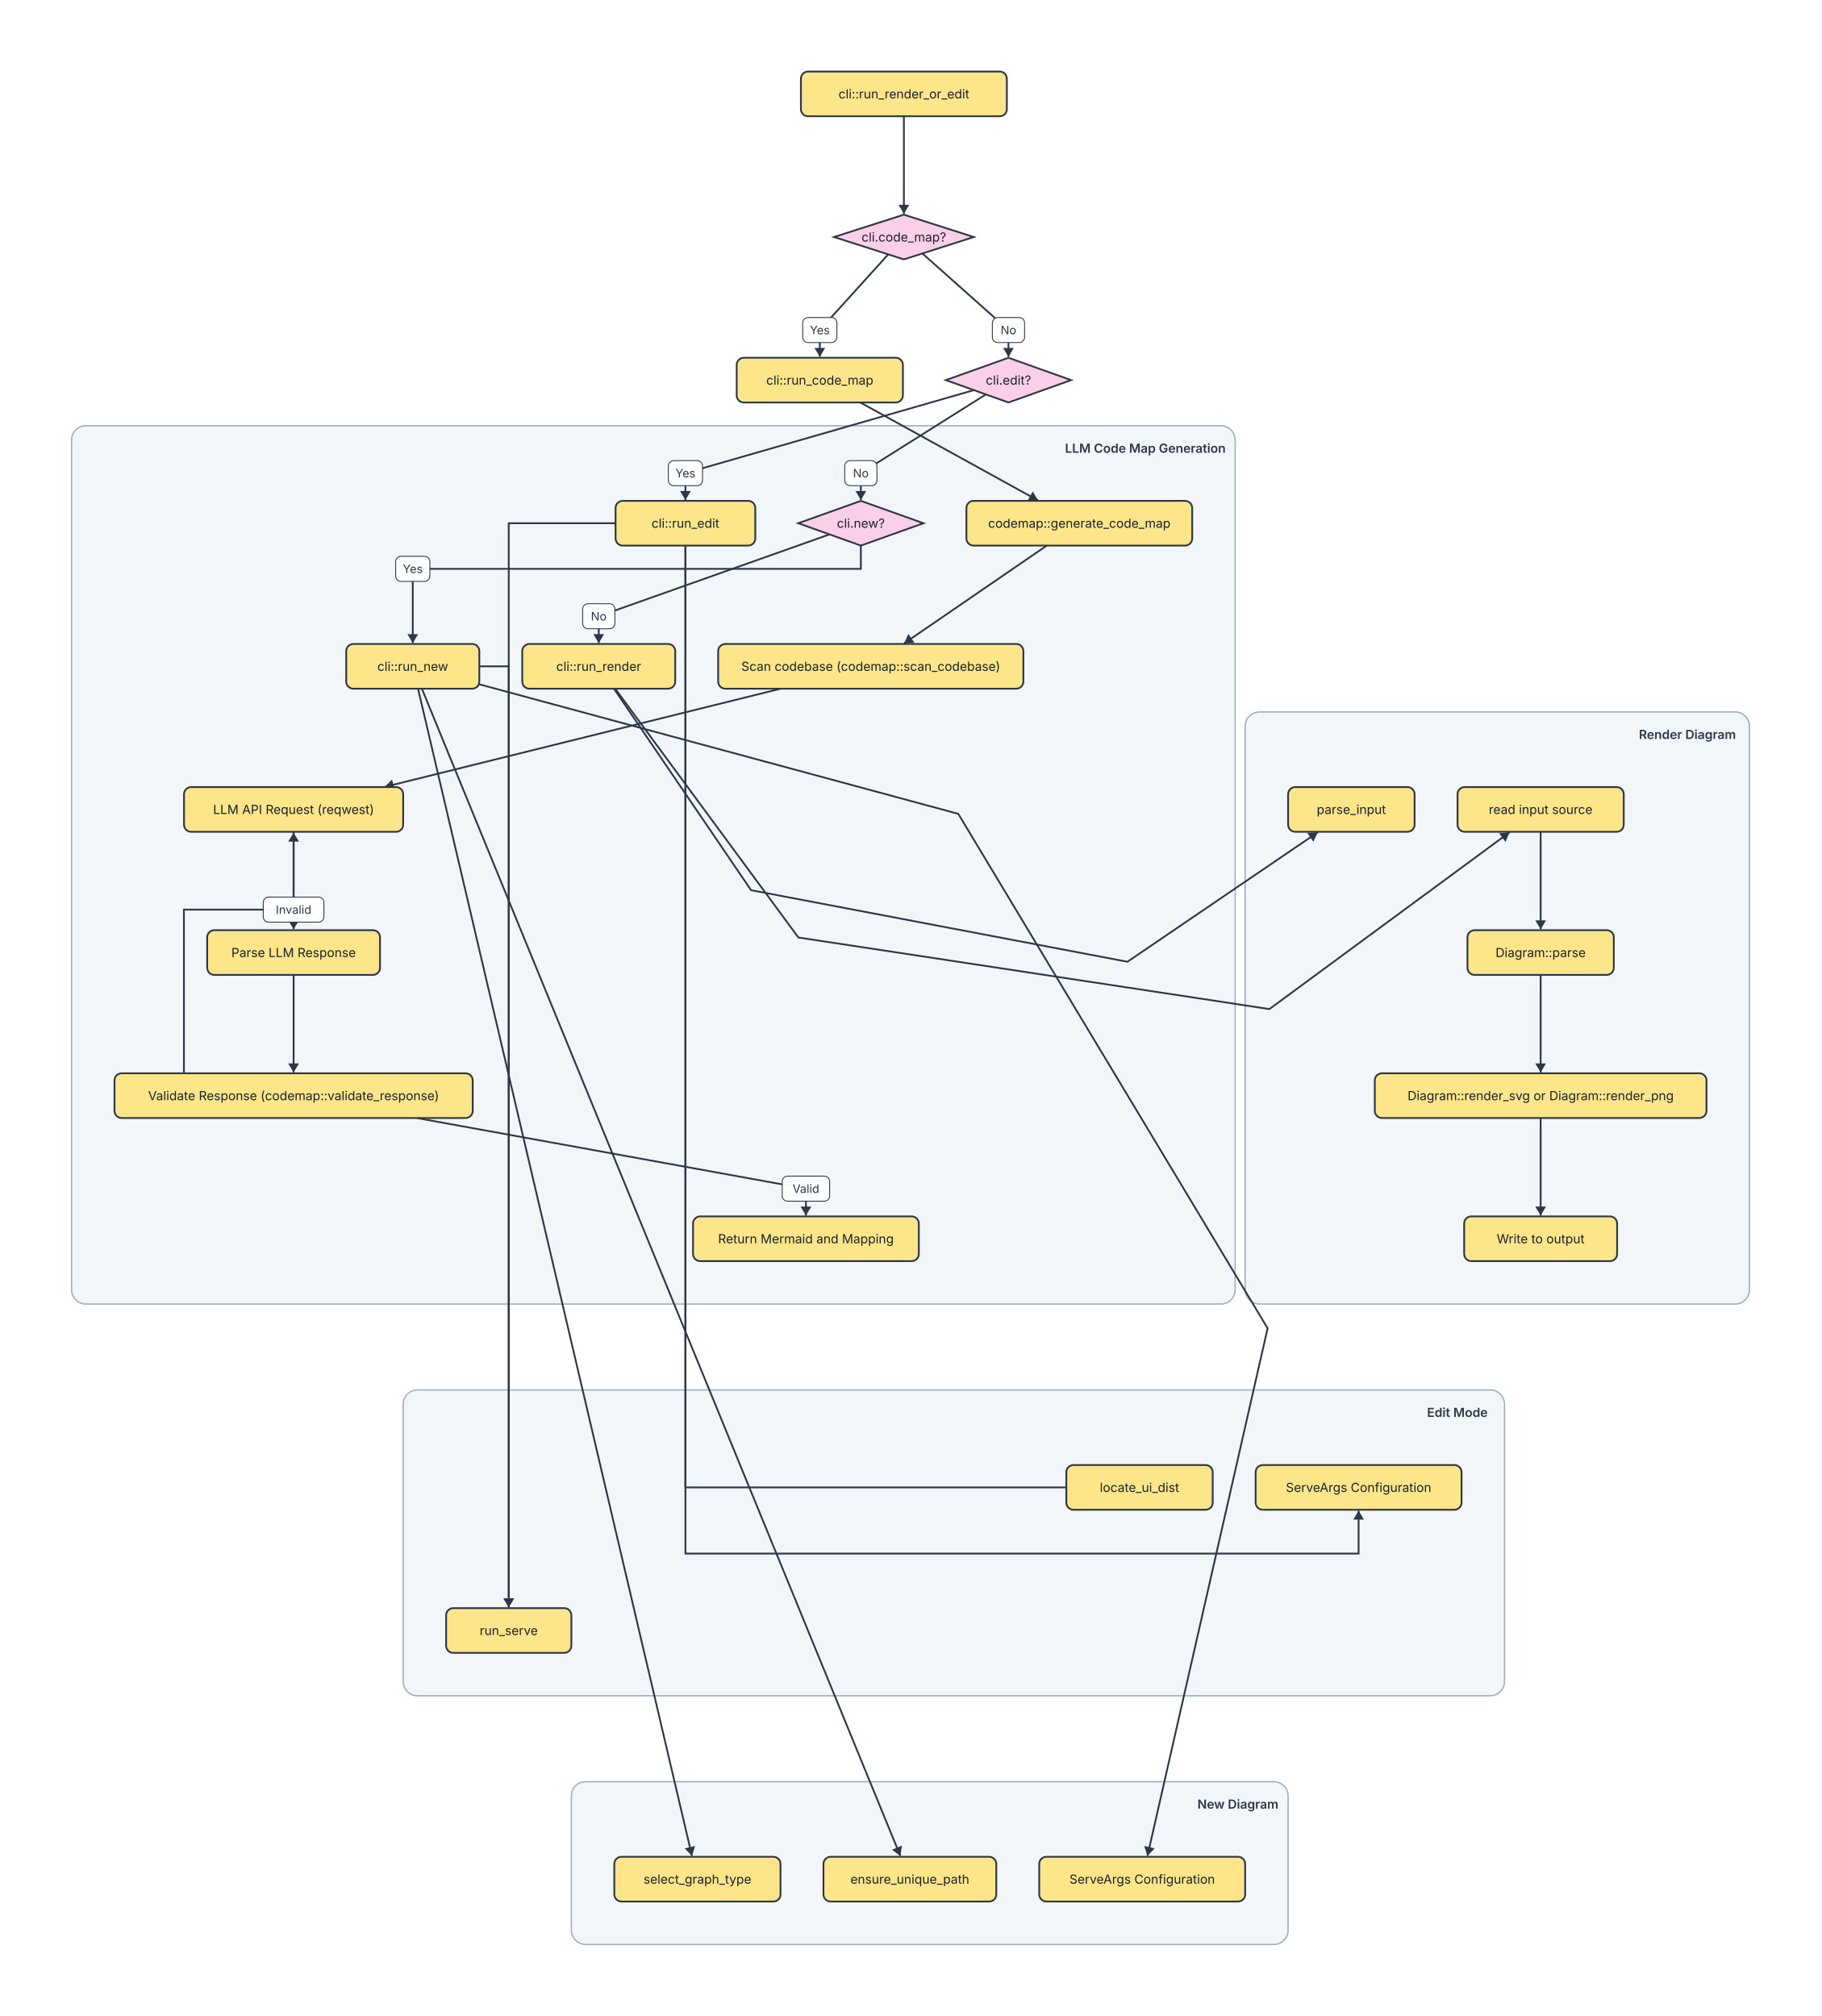
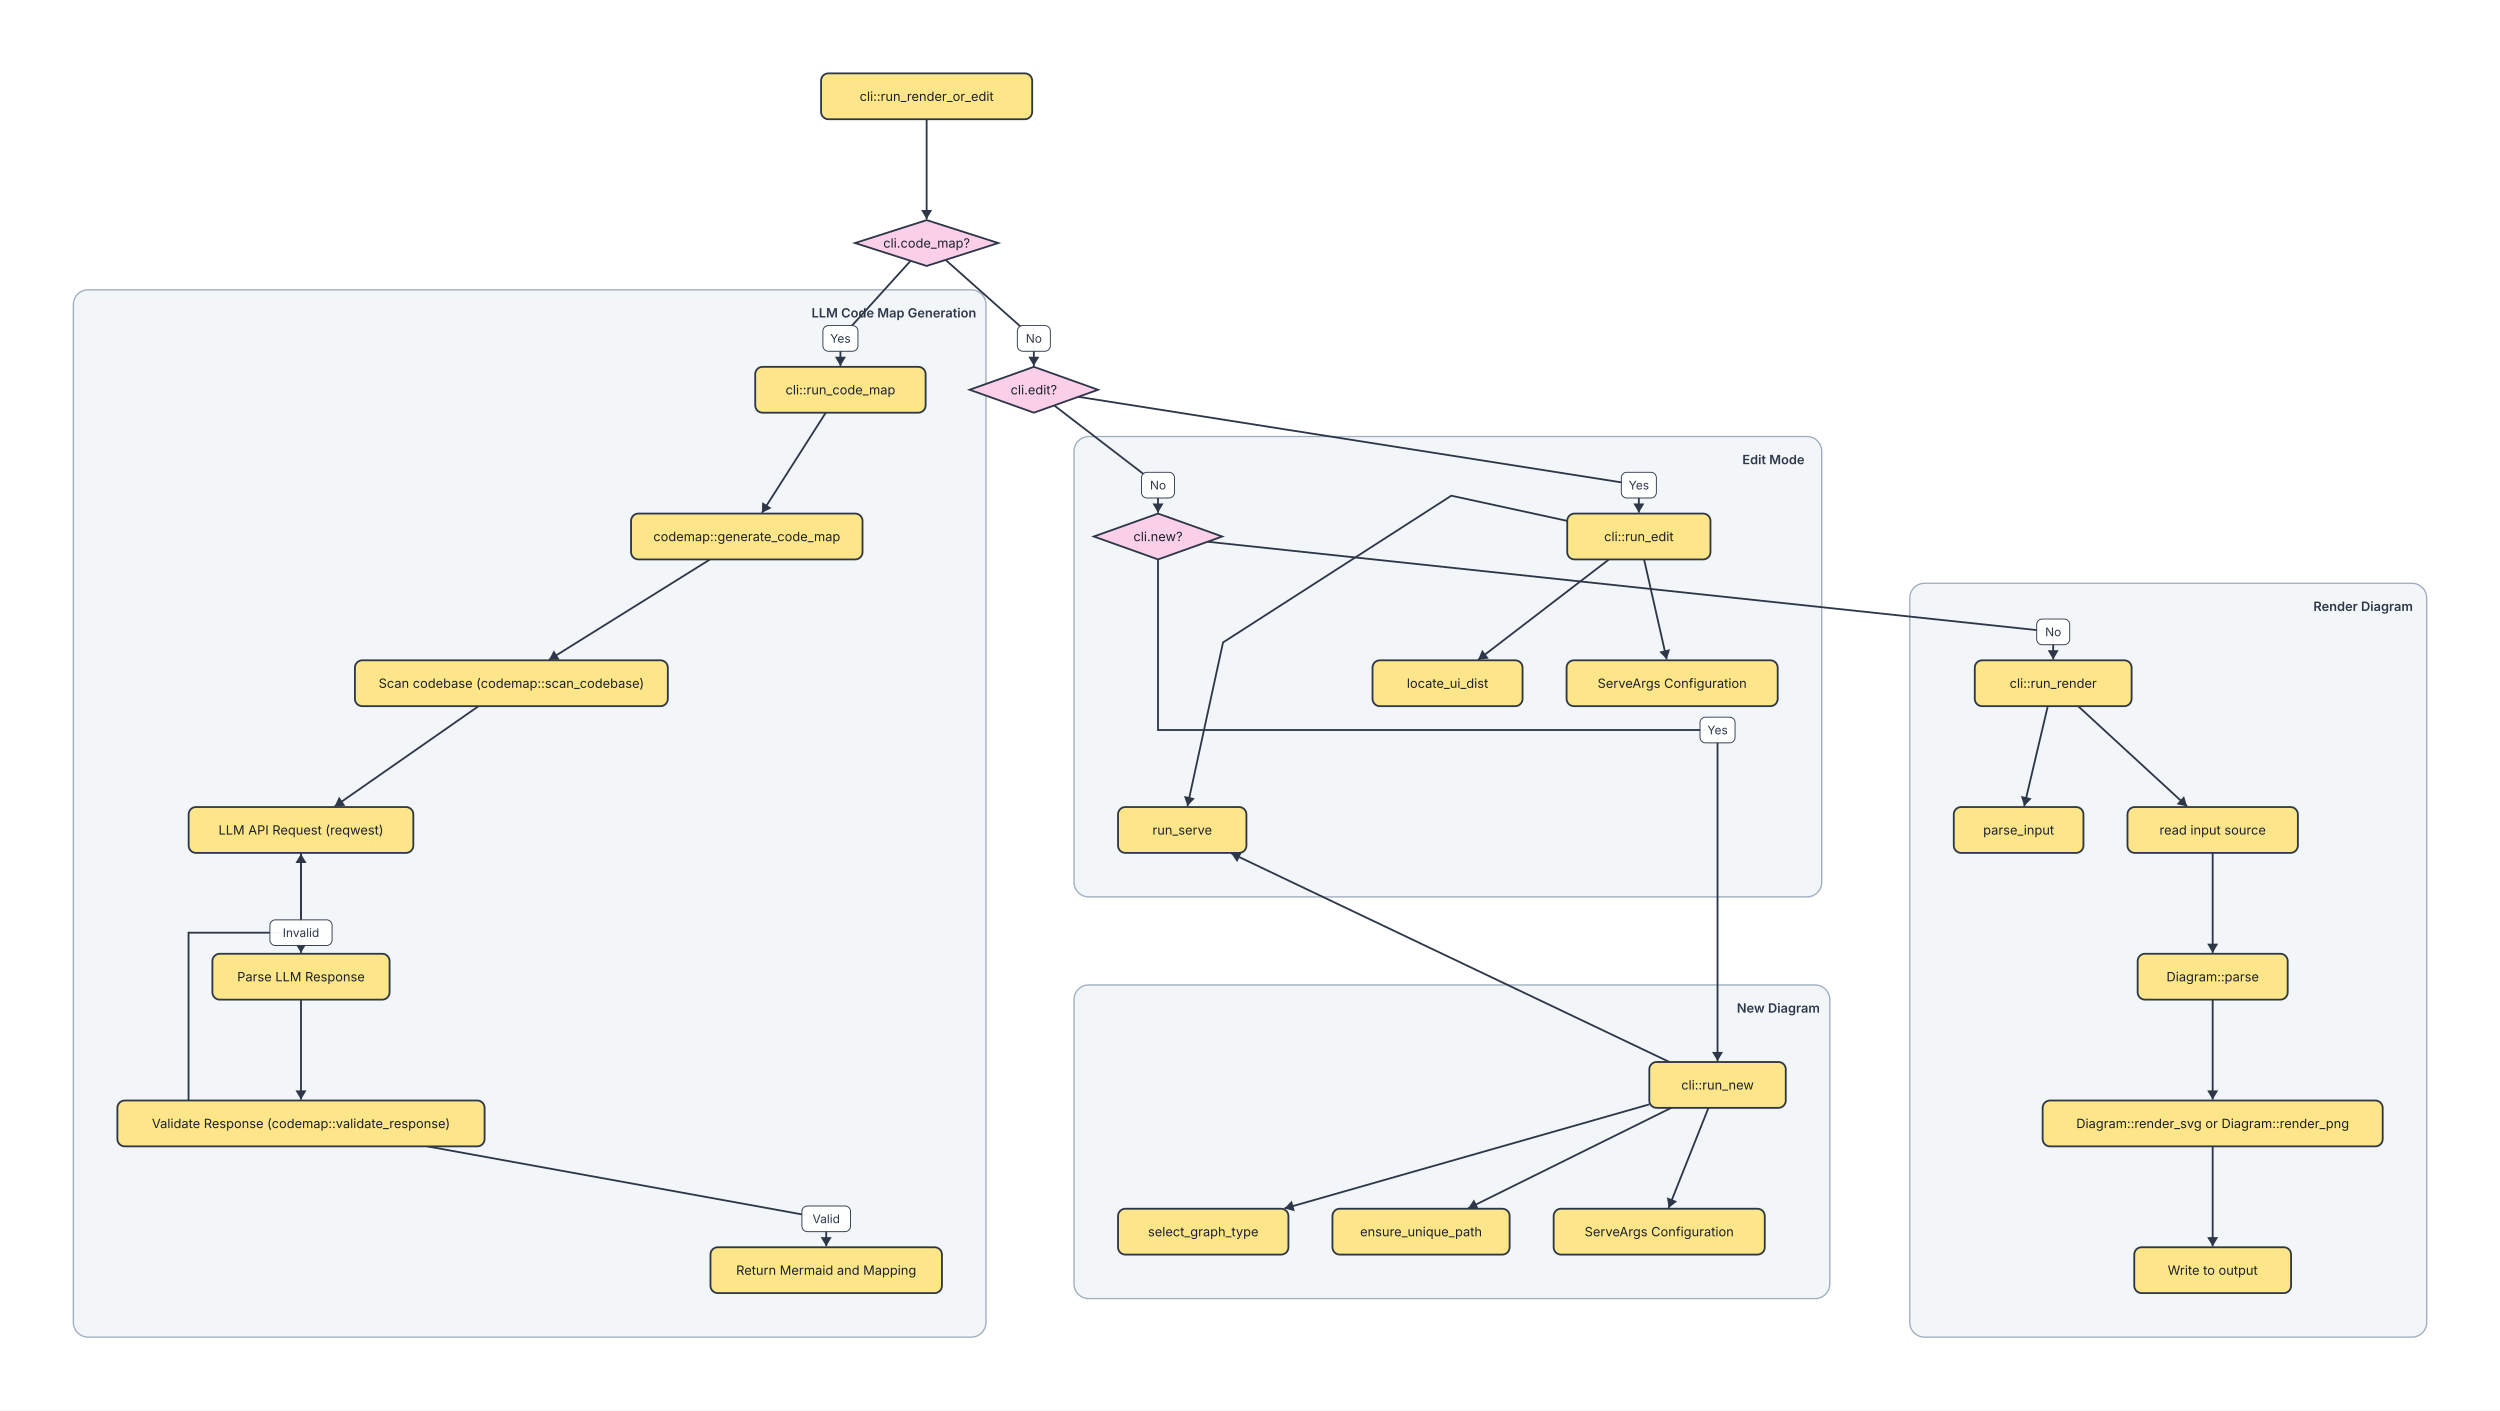
- <svg xmlns="http://www.w3.org/2000/svg" width="2036" height="2254" viewBox="0 0 2036 2254" font-family="Inter, system-ui, sans-serif">
+ <svg xmlns="http://www.w3.org/2000/svg" width="2726" height="1538" viewBox="0 0 2726 1538" font-family="Inter, system-ui, sans-serif">
  <defs>
    <marker id="arrow-end" markerWidth="8" markerHeight="8" refX="6" refY="4" orient="auto" markerUnits="strokeWidth">
      <path d="M1,1 L6,4 L1,7 z" fill="context-stroke" />
    </marker>
    <marker id="arrow-start" markerWidth="8" markerHeight="8" refX="2" refY="4" orient="auto" markerUnits="strokeWidth">
      <path d="M7,1 L2,4 L7,7 z" fill="context-stroke" />
    </marker>
  </defs>
  <rect width="100%" height="100%" fill="white" />
  <g class="subgraph" data-id="LLM_Code_Map_Generation">
-     <rect x="80.0" y="476.0" width="1300.7" height="982.0" rx="16" ry="16" fill="#edf2f7" fill-opacity="0.7" stroke="#a0aec0" stroke-width="1.5" />
-     <text x="1190.5" y="496.0" fill="#2d3748" font-size="14" font-weight="600" text-anchor="start" dominant-baseline="hanging">LLM Code Map Generation</text>
+     <rect x="80.0" y="316.0" width="995.1" height="1142.0" rx="16" ry="16" fill="#edf2f7" fill-opacity="0.7" stroke="#a0aec0" stroke-width="1.5" />
+     <text x="884.9" y="336.0" fill="#2d3748" font-size="14" font-weight="600" text-anchor="start" dominant-baseline="hanging">LLM Code Map Generation</text>
  </g>
  <g class="subgraph" data-id="Edit_Mode">
-     <rect x="450.7" y="1554.0" width="1231.1" height="342.0" rx="16" ry="16" fill="#edf2f7" fill-opacity="0.7" stroke="#a0aec0" stroke-width="1.5" />
-     <text x="1595.2" y="1574.0" fill="#2d3748" font-size="14" font-weight="600" text-anchor="start" dominant-baseline="hanging">Edit Mode</text>
+     <rect x="1171.1" y="476.0" width="815.3" height="502.0" rx="16" ry="16" fill="#edf2f7" fill-opacity="0.7" stroke="#a0aec0" stroke-width="1.5" />
+     <text x="1899.8" y="496.0" fill="#2d3748" font-size="14" font-weight="600" text-anchor="start" dominant-baseline="hanging">Edit Mode</text>
  </g>
  <g class="subgraph" data-id="New_Diagram">
-     <rect x="638.7" y="1992.0" width="801.2" height="182.0" rx="16" ry="16" fill="#edf2f7" fill-opacity="0.7" stroke="#a0aec0" stroke-width="1.5" />
-     <text x="1338.5" y="2012.0" fill="#2d3748" font-size="14" font-weight="600" text-anchor="start" dominant-baseline="hanging">New Diagram</text>
+     <rect x="1171.1" y="1074.0" width="824.1" height="342.0" rx="16" ry="16" fill="#edf2f7" fill-opacity="0.7" stroke="#a0aec0" stroke-width="1.5" />
+     <text x="1893.8" y="1094.0" fill="#2d3748" font-size="14" font-weight="600" text-anchor="start" dominant-baseline="hanging">New Diagram</text>
  </g>
  <g class="subgraph" data-id="Render_Diagram">
-     <rect x="1391.9" y="796.0" width="563.7" height="662.0" rx="16" ry="16" fill="#edf2f7" fill-opacity="0.7" stroke="#a0aec0" stroke-width="1.5" />
-     <text x="1832.0" y="816.0" fill="#2d3748" font-size="14" font-weight="600" text-anchor="start" dominant-baseline="hanging">Render Diagram</text>
+     <rect x="2082.4" y="636.0" width="563.7" height="822.0" rx="16" ry="16" fill="#edf2f7" fill-opacity="0.7" stroke="#a0aec0" stroke-width="1.5" />
+     <text x="2522.5" y="656.0" fill="#2d3748" font-size="14" font-weight="600" text-anchor="start" dominant-baseline="hanging">Render Diagram</text>
  </g>
  <g class="edge" data-id="A --&gt; B">
    <line x1="1010.4" y1="130.0" x2="1010.4" y2="239.0" stroke="#2d3748" stroke-width="2" marker-end="url(#arrow-end)" />
  </g>
  <g class="edge" data-id="B --&gt; C">
    <polyline points="992.9,284.4 916.4,369.0 916.4,399.0" fill="none" stroke="#2d3748" stroke-width="2" marker-end="url(#arrow-end)" />
    <g pointer-events="none">
      <rect x="897.3" y="355.0" width="38.2" height="28.0" rx="6" ry="6" fill="white" fill-opacity="0.96" stroke="#2d3748" stroke-width="1" />
      <text x="916.4" y="369.0" fill="#2d3748" font-size="13" text-anchor="middle" dominant-baseline="middle" xml:space="preserve">Yes</text>
    </g>
  </g>
  <g class="edge" data-id="B --&gt; D">
    <polyline points="1031.1,283.4 1127.3,369.0 1127.3,399.0" fill="none" stroke="#2d3748" stroke-width="2" marker-end="url(#arrow-end)" />
    <g pointer-events="none">
      <rect x="1109.3" y="355.0" width="36.0" height="28.0" rx="6" ry="6" fill="white" fill-opacity="0.96" stroke="#2d3748" stroke-width="1" />
      <text x="1127.3" y="369.0" fill="#2d3748" font-size="13" text-anchor="middle" dominant-baseline="middle" xml:space="preserve">No</text>
    </g>
  </g>
  <g class="edge" data-id="D --&gt; E">
-     <polyline points="1088.5,436.2 766.2,529.0 766.2,559.0" fill="none" stroke="#2d3748" stroke-width="2" marker-end="url(#arrow-end)" />
-     <g pointer-events="none">
-       <rect x="747.1" y="515.0" width="38.2" height="28.0" rx="6" ry="6" fill="white" fill-opacity="0.96" stroke="#2d3748" stroke-width="1" />
-       <text x="766.2" y="529.0" fill="#2d3748" font-size="13" text-anchor="middle" dominant-baseline="middle" xml:space="preserve">Yes</text>
+     <polyline points="1175.9,432.7 1787.0,529.0 1787.0,559.0" fill="none" stroke="#2d3748" stroke-width="2" marker-end="url(#arrow-end)" />
+     <g pointer-events="none">
+       <rect x="1767.9" y="515.0" width="38.2" height="28.0" rx="6" ry="6" fill="white" fill-opacity="0.96" stroke="#2d3748" stroke-width="1" />
+       <text x="1787.0" y="529.0" fill="#2d3748" font-size="13" text-anchor="middle" dominant-baseline="middle" xml:space="preserve">Yes</text>
    </g>
  </g>
  <g class="edge" data-id="D --&gt; F">
-     <polyline points="1102.0,441.0 962.3,529.0 962.3,559.0" fill="none" stroke="#2d3748" stroke-width="2" marker-end="url(#arrow-end)" />
-     <g pointer-events="none">
-       <rect x="944.3" y="515.0" width="36.0" height="28.0" rx="6" ry="6" fill="white" fill-opacity="0.96" stroke="#2d3748" stroke-width="1" />
-       <text x="962.3" y="529.0" fill="#2d3748" font-size="13" text-anchor="middle" dominant-baseline="middle" xml:space="preserve">No</text>
+     <polyline points="1149.5,442.1 1262.7,529.0 1262.7,559.0" fill="none" stroke="#2d3748" stroke-width="2" marker-end="url(#arrow-end)" />
+     <g pointer-events="none">
+       <rect x="1244.7" y="515.0" width="36.0" height="28.0" rx="6" ry="6" fill="white" fill-opacity="0.96" stroke="#2d3748" stroke-width="1" />
+       <text x="1262.7" y="529.0" fill="#2d3748" font-size="13" text-anchor="middle" dominant-baseline="middle" xml:space="preserve">No</text>
    </g>
  </g>
  <g class="edge" data-id="F --&gt; G">
-     <polyline points="962.3,610.0 962.3,636.0 461.4,636.0 461.4,719.0" fill="none" stroke="#2d3748" stroke-width="2" marker-end="url(#arrow-end)" />
-     <g pointer-events="none">
-       <rect x="442.3" y="622.0" width="38.2" height="28.0" rx="6" ry="6" fill="white" fill-opacity="0.96" stroke="#2d3748" stroke-width="1" />
-       <text x="461.4" y="636.0" fill="#2d3748" font-size="13" text-anchor="middle" dominant-baseline="middle" xml:space="preserve">Yes</text>
+     <polyline points="1262.7,610.0 1262.7,796.0 1872.8,796.0 1872.8,1157.0" fill="none" stroke="#2d3748" stroke-width="2" marker-end="url(#arrow-end)" />
+     <g pointer-events="none">
+       <rect x="1853.7" y="782.0" width="38.2" height="28.0" rx="6" ry="6" fill="white" fill-opacity="0.96" stroke="#2d3748" stroke-width="1" />
+       <text x="1872.8" y="796.0" fill="#2d3748" font-size="13" text-anchor="middle" dominant-baseline="middle" xml:space="preserve">Yes</text>
    </g>
  </g>
  <g class="edge" data-id="F --&gt; H">
-     <polyline points="927.2,597.5 669.3,689.0 669.3,719.0" fill="none" stroke="#2d3748" stroke-width="2" marker-end="url(#arrow-end)" />
-     <g pointer-events="none">
-       <rect x="651.3" y="675.0" width="36.0" height="28.0" rx="6" ry="6" fill="white" fill-opacity="0.96" stroke="#2d3748" stroke-width="1" />
-       <text x="669.3" y="689.0" fill="#2d3748" font-size="13" text-anchor="middle" dominant-baseline="middle" xml:space="preserve">No</text>
+     <polyline points="1316.6,590.7 2238.8,689.0 2238.8,719.0" fill="none" stroke="#2d3748" stroke-width="2" marker-end="url(#arrow-end)" />
+     <g pointer-events="none">
+       <rect x="2220.8" y="675.0" width="36.0" height="28.0" rx="6" ry="6" fill="white" fill-opacity="0.96" stroke="#2d3748" stroke-width="1" />
+       <text x="2238.8" y="689.0" fill="#2d3748" font-size="13" text-anchor="middle" dominant-baseline="middle" xml:space="preserve">No</text>
    </g>
  </g>
  <g class="edge" data-id="C --&gt; I">
-     <line x1="961.7" y1="450.0" x2="1160.3" y2="559.5" stroke="#2d3748" stroke-width="2" marker-end="url(#arrow-end)" />
+     <line x1="900.4" y1="450.0" x2="830.8" y2="559.2" stroke="#2d3748" stroke-width="2" marker-end="url(#arrow-end)" />
  </g>
  <g class="edge" data-id="I --&gt; J">
-     <line x1="1170.1" y1="610.0" x2="1010.6" y2="719.4" stroke="#2d3748" stroke-width="2" marker-end="url(#arrow-end)" />
+     <line x1="774.2" y1="610.0" x2="598.6" y2="719.5" stroke="#2d3748" stroke-width="2" marker-end="url(#arrow-end)" />
  </g>
  <g class="edge" data-id="J --&gt; K">
-     <line x1="872.6" y1="770.0" x2="430.0" y2="879.8" stroke="#2d3748" stroke-width="2" marker-end="url(#arrow-end)" />
+     <line x1="521.8" y1="770.0" x2="364.9" y2="879.4" stroke="#2d3748" stroke-width="2" marker-end="url(#arrow-end)" />
  </g>
  <g class="edge" data-id="K --&gt; L">
    <line x1="328.2" y1="930.0" x2="328.2" y2="1039.0" stroke="#2d3748" stroke-width="2" marker-end="url(#arrow-end)" />
  </g>
  <g class="edge" data-id="L --&gt; M">
    <line x1="328.2" y1="1090.0" x2="328.2" y2="1199.0" stroke="#2d3748" stroke-width="2" marker-end="url(#arrow-end)" />
  </g>
  <g class="edge" data-id="M --&gt; N">
    <polyline points="465.9,1250.0 900.9,1329.0 900.9,1359.0" fill="none" stroke="#2d3748" stroke-width="2" marker-end="url(#arrow-end)" />
    <g pointer-events="none">
      <rect x="874.4" y="1315.0" width="53.0" height="28.0" rx="6" ry="6" fill="white" fill-opacity="0.96" stroke="#2d3748" stroke-width="1" />
      <text x="900.9" y="1329.0" fill="#2d3748" font-size="13" text-anchor="middle" dominant-baseline="middle" xml:space="preserve">Valid</text>
    </g>
  </g>
  <g class="edge" data-id="M --&gt; K">
    <polyline points="328.2,1225.0 205.6,1225.0 205.6,1017.0 328.2,1017.0 328.2,931.0" fill="none" stroke="#2d3748" stroke-width="2" marker-end="url(#arrow-end)" />
    <g pointer-events="none">
      <rect x="294.3" y="1003.0" width="67.8" height="28.0" rx="6" ry="6" fill="white" fill-opacity="0.96" stroke="#2d3748" stroke-width="1" />
      <text x="328.2" y="1017.0" fill="#2d3748" font-size="13" text-anchor="middle" dominant-baseline="middle" xml:space="preserve">Invalid</text>
    </g>
  </g>
  <g class="edge" data-id="E --&gt; O">
-     <polyline points="766.2,610.0 766.2,613.0 766.2,1663.0 1245.8,1663.0 1273.8,1663.0" fill="none" stroke="#2d3748" stroke-width="2" marker-end="url(#arrow-end)" />
+     <line x1="1754.4" y1="610.0" x2="1611.8" y2="719.4" stroke="#2d3748" stroke-width="2" marker-end="url(#arrow-end)" />
  </g>
  <g class="edge" data-id="E --&gt; P">
-     <polyline points="766.2,610.0 766.2,1737.0 1518.7,1737.0 1518.7,1689.0" fill="none" stroke="#2d3748" stroke-width="2" marker-end="url(#arrow-end)" />
+     <line x1="1792.7" y1="610.0" x2="1817.4" y2="719.0" stroke="#2d3748" stroke-width="2" marker-end="url(#arrow-end)" />
  </g>
  <g class="edge" data-id="E --&gt; Q">
-     <polyline points="766.2,585.0 738.2,585.0 568.7,585.0 568.7,1795.0 568.7,1797.0" fill="none" stroke="#2d3748" stroke-width="2" marker-end="url(#arrow-end)" />
+     <polyline points="1708.9,568.0 1582.5,540.5 1458.1,620.5 1333.6,700.5 1294.8,879.0" fill="none" stroke="#2d3748" stroke-width="2" marker-end="url(#arrow-end)" />
  </g>
  <g class="edge" data-id="G --&gt; R">
-     <line x1="467.3" y1="770.0" x2="773.5" y2="2075.0" stroke="#2d3748" stroke-width="2" marker-end="url(#arrow-end)" />
+     <line x1="1798.4" y1="1204.2" x2="1400.6" y2="1317.7" stroke="#2d3748" stroke-width="2" marker-end="url(#arrow-end)" />
  </g>
  <g class="edge" data-id="G --&gt; S">
-     <line x1="471.6" y1="770.0" x2="1006.5" y2="2075.1" stroke="#2d3748" stroke-width="2" marker-end="url(#arrow-end)" />
+     <line x1="1822.3" y1="1208.0" x2="1600.9" y2="1317.6" stroke="#2d3748" stroke-width="2" marker-end="url(#arrow-end)" />
  </g>
  <g class="edge" data-id="G --&gt; T">
-     <polyline points="535.8,765.1 1071.2,909.9 1244.1,1197.5 1417.0,1485.1 1282.7,2075.0" fill="none" stroke="#2d3748" stroke-width="2" marker-end="url(#arrow-end)" />
+     <line x1="1862.9" y1="1208.0" x2="1819.5" y2="1317.1" stroke="#2d3748" stroke-width="2" marker-end="url(#arrow-end)" />
  </g>
  <g class="edge" data-id="G --&gt; Q">
-     <polyline points="461.4,745.0 489.4,745.0 568.7,745.0 568.7,1795.0 568.7,1797.0" fill="none" stroke="#2d3748" stroke-width="2" marker-end="url(#arrow-end)" />
+     <line x1="1820.3" y1="1158.0" x2="1342.5" y2="930.4" stroke="#2d3748" stroke-width="2" marker-end="url(#arrow-end)" />
  </g>
  <g class="edge" data-id="H --&gt; U">
-     <polyline points="686.3,770.0 839.6,995.3 1050.0,1035.3 1260.3,1075.3 1473.0,930.6" fill="none" stroke="#2d3748" stroke-width="2" marker-end="url(#arrow-end)" />
+     <line x1="2232.9" y1="770.0" x2="2207.2" y2="879.0" stroke="#2d3748" stroke-width="2" marker-end="url(#arrow-end)" />
  </g>
  <g class="edge" data-id="H --&gt; V">
-     <polyline points="687.7,770.0 892.5,1048.2 1155.8,1088.2 1419.0,1128.2 1687.4,930.6" fill="none" stroke="#2d3748" stroke-width="2" marker-end="url(#arrow-end)" />
+     <line x1="2266.0" y1="770.0" x2="2384.8" y2="879.3" stroke="#2d3748" stroke-width="2" marker-end="url(#arrow-end)" />
  </g>
  <g class="edge" data-id="V --&gt; W">
-     <line x1="1722.2" y1="930.0" x2="1722.2" y2="1039.0" stroke="#2d3748" stroke-width="2" marker-end="url(#arrow-end)" />
+     <line x1="2412.7" y1="930.0" x2="2412.7" y2="1039.0" stroke="#2d3748" stroke-width="2" marker-end="url(#arrow-end)" />
  </g>
  <g class="edge" data-id="W --&gt; X">
-     <line x1="1722.2" y1="1090.0" x2="1722.2" y2="1199.0" stroke="#2d3748" stroke-width="2" marker-end="url(#arrow-end)" />
+     <line x1="2412.7" y1="1090.0" x2="2412.7" y2="1199.0" stroke="#2d3748" stroke-width="2" marker-end="url(#arrow-end)" />
  </g>
  <g class="edge" data-id="X --&gt; Y">
-     <line x1="1722.2" y1="1250.0" x2="1722.2" y2="1359.0" stroke="#2d3748" stroke-width="2" marker-end="url(#arrow-end)" />
+     <line x1="2412.7" y1="1250.0" x2="2412.7" y2="1359.0" stroke="#2d3748" stroke-width="2" marker-end="url(#arrow-end)" />
  </g>
  <g class="node" data-id="A">
    <rect x="895.3" y="80.0" width="230.2" height="50.0" rx="8" ry="8" fill="#fde68a" stroke="#2d3748" stroke-width="2" />
    <text x="1010.4" y="105.0" fill="#1a202c" font-size="14" text-anchor="middle" dominant-baseline="middle">cli::run_render_or_edit</text>
  </g>
  <g class="node" data-id="B">
    <polygon points="1010.4,240.0 1088.5,265.0 1010.4,290.0 932.3,265.0" fill="#fbcfe8" stroke="#2d3748" stroke-width="2" />
    <text x="1010.4" y="265.0" fill="#1a202c" font-size="14" text-anchor="middle" dominant-baseline="middle">cli.code_map?</text>
  </g>
  <g class="node" data-id="C">
    <rect x="823.5" y="400.0" width="185.8" height="50.0" rx="8" ry="8" fill="#fde68a" stroke="#2d3748" stroke-width="2" />
    <text x="916.4" y="425.0" fill="#1a202c" font-size="14" text-anchor="middle" dominant-baseline="middle">cli::run_code_map</text>
  </g>
  <g class="node" data-id="D">
    <polygon points="1127.3,400.0 1197.3,425.0 1127.3,450.0 1057.3,425.0" fill="#fbcfe8" stroke="#2d3748" stroke-width="2" />
    <text x="1127.3" y="425.0" fill="#1a202c" font-size="14" text-anchor="middle" dominant-baseline="middle">cli.edit?</text>
  </g>
  <g class="node" data-id="E">
-     <rect x="688.1" y="560.0" width="156.2" height="50.0" rx="8" ry="8" fill="#fde68a" stroke="#2d3748" stroke-width="2" />
-     <text x="766.2" y="585.0" fill="#1a202c" font-size="14" text-anchor="middle" dominant-baseline="middle">cli::run_edit</text>
+     <rect x="1708.9" y="560.0" width="156.2" height="50.0" rx="8" ry="8" fill="#fde68a" stroke="#2d3748" stroke-width="2" />
+     <text x="1787.0" y="585.0" fill="#1a202c" font-size="14" text-anchor="middle" dominant-baseline="middle">cli::run_edit</text>
  </g>
  <g class="node" data-id="F">
-     <polygon points="962.3,560.0 1032.3,585.0 962.3,610.0 892.3,585.0" fill="#fbcfe8" stroke="#2d3748" stroke-width="2" />
-     <text x="962.3" y="585.0" fill="#1a202c" font-size="14" text-anchor="middle" dominant-baseline="middle">cli.new?</text>
+     <polygon points="1262.7,560.0 1332.7,585.0 1262.7,610.0 1192.7,585.0" fill="#fbcfe8" stroke="#2d3748" stroke-width="2" />
+     <text x="1262.7" y="585.0" fill="#1a202c" font-size="14" text-anchor="middle" dominant-baseline="middle">cli.new?</text>
  </g>
  <g class="node" data-id="G">
-     <rect x="387.0" y="720.0" width="148.8" height="50.0" rx="8" ry="8" fill="#fde68a" stroke="#2d3748" stroke-width="2" />
-     <text x="461.4" y="745.0" fill="#1a202c" font-size="14" text-anchor="middle" dominant-baseline="middle">cli::run_new</text>
+     <rect x="1798.4" y="1158.0" width="148.8" height="50.0" rx="8" ry="8" fill="#fde68a" stroke="#2d3748" stroke-width="2" />
+     <text x="1872.8" y="1183.0" fill="#1a202c" font-size="14" text-anchor="middle" dominant-baseline="middle">cli::run_new</text>
  </g>
  <g class="node" data-id="H">
-     <rect x="583.8" y="720.0" width="171.0" height="50.0" rx="8" ry="8" fill="#fde68a" stroke="#2d3748" stroke-width="2" />
-     <text x="669.3" y="745.0" fill="#1a202c" font-size="14" text-anchor="middle" dominant-baseline="middle">cli::run_render</text>
+     <rect x="2153.3" y="720.0" width="171.0" height="50.0" rx="8" ry="8" fill="#fde68a" stroke="#2d3748" stroke-width="2" />
+     <text x="2238.8" y="745.0" fill="#1a202c" font-size="14" text-anchor="middle" dominant-baseline="middle">cli::run_render</text>
  </g>
  <g class="node" data-id="I">
-     <rect x="1080.3" y="560.0" width="252.4" height="50.0" rx="8" ry="8" fill="#fde68a" stroke="#2d3748" stroke-width="2" />
-     <text x="1206.5" y="585.0" fill="#1a202c" font-size="14" text-anchor="middle" dominant-baseline="middle">codemap::generate_code_map</text>
+     <rect x="688.1" y="560.0" width="252.4" height="50.0" rx="8" ry="8" fill="#fde68a" stroke="#2d3748" stroke-width="2" />
+     <text x="814.3" y="585.0" fill="#1a202c" font-size="14" text-anchor="middle" dominant-baseline="middle">codemap::generate_code_map</text>
  </g>
  <g class="node" data-id="J">
-     <rect x="802.8" y="720.0" width="341.2" height="50.0" rx="8" ry="8" fill="#fde68a" stroke="#2d3748" stroke-width="2" />
-     <text x="973.4" y="745.0" fill="#1a202c" font-size="14" text-anchor="middle" dominant-baseline="middle">Scan codebase (codemap::scan_codebase)</text>
+     <rect x="387.0" y="720.0" width="341.2" height="50.0" rx="8" ry="8" fill="#fde68a" stroke="#2d3748" stroke-width="2" />
+     <text x="557.6" y="745.0" fill="#1a202c" font-size="14" text-anchor="middle" dominant-baseline="middle">Scan codebase (codemap::scan_codebase)</text>
  </g>
  <g class="node" data-id="K">
    <rect x="205.7" y="880.0" width="245.0" height="50.0" rx="8" ry="8" fill="#fde68a" stroke="#2d3748" stroke-width="2" />
    <text x="328.2" y="905.0" fill="#1a202c" font-size="14" text-anchor="middle" dominant-baseline="middle">LLM API Request (reqwest)</text>
  </g>
  <g class="node" data-id="L">
    <rect x="231.6" y="1040.0" width="193.2" height="50.0" rx="8" ry="8" fill="#fde68a" stroke="#2d3748" stroke-width="2" />
    <text x="328.2" y="1065.0" fill="#1a202c" font-size="14" text-anchor="middle" dominant-baseline="middle">Parse LLM Response</text>
  </g>
  <g class="node" data-id="M">
    <rect x="128.0" y="1200.0" width="400.4" height="50.0" rx="8" ry="8" fill="#fde68a" stroke="#2d3748" stroke-width="2" />
    <text x="328.2" y="1225.0" fill="#1a202c" font-size="14" text-anchor="middle" dominant-baseline="middle">Validate Response (codemap::validate_response)</text>
  </g>
  <g class="node" data-id="N">
    <rect x="774.7" y="1360.0" width="252.4" height="50.0" rx="8" ry="8" fill="#fde68a" stroke="#2d3748" stroke-width="2" />
    <text x="900.9" y="1385.0" fill="#1a202c" font-size="14" text-anchor="middle" dominant-baseline="middle">Return Mermaid and Mapping</text>
  </g>
  <g class="node" data-id="O">
-     <rect x="1192.0" y="1638.0" width="163.6" height="50.0" rx="8" ry="8" fill="#fde68a" stroke="#2d3748" stroke-width="2" />
-     <text x="1273.8" y="1663.0" fill="#1a202c" font-size="14" text-anchor="middle" dominant-baseline="middle">locate_ui_dist</text>
+     <rect x="1496.6" y="720.0" width="163.6" height="50.0" rx="8" ry="8" fill="#fde68a" stroke="#2d3748" stroke-width="2" />
+     <text x="1578.4" y="745.0" fill="#1a202c" font-size="14" text-anchor="middle" dominant-baseline="middle">locate_ui_dist</text>
  </g>
  <g class="node" data-id="P">
-     <rect x="1403.6" y="1638.0" width="230.2" height="50.0" rx="8" ry="8" fill="#fde68a" stroke="#2d3748" stroke-width="2" />
-     <text x="1518.7" y="1663.0" fill="#1a202c" font-size="14" text-anchor="middle" dominant-baseline="middle">ServeArgs Configuration</text>
+     <rect x="1708.2" y="720.0" width="230.2" height="50.0" rx="8" ry="8" fill="#fde68a" stroke="#2d3748" stroke-width="2" />
+     <text x="1823.3" y="745.0" fill="#1a202c" font-size="14" text-anchor="middle" dominant-baseline="middle">ServeArgs Configuration</text>
  </g>
  <g class="node" data-id="Q">
-     <rect x="498.7" y="1798.0" width="140.0" height="50.0" rx="8" ry="8" fill="#fde68a" stroke="#2d3748" stroke-width="2" />
-     <text x="568.7" y="1823.0" fill="#1a202c" font-size="14" text-anchor="middle" dominant-baseline="middle">run_serve</text>
+     <rect x="1219.1" y="880.0" width="140.0" height="50.0" rx="8" ry="8" fill="#fde68a" stroke="#2d3748" stroke-width="2" />
+     <text x="1289.1" y="905.0" fill="#1a202c" font-size="14" text-anchor="middle" dominant-baseline="middle">run_serve</text>
  </g>
  <g class="node" data-id="R">
-     <rect x="686.7" y="2076.0" width="185.8" height="50.0" rx="8" ry="8" fill="#fde68a" stroke="#2d3748" stroke-width="2" />
-     <text x="779.6" y="2101.0" fill="#1a202c" font-size="14" text-anchor="middle" dominant-baseline="middle">select_graph_type</text>
+     <rect x="1219.1" y="1318.0" width="185.8" height="50.0" rx="8" ry="8" fill="#fde68a" stroke="#2d3748" stroke-width="2" />
+     <text x="1312.0" y="1343.0" fill="#1a202c" font-size="14" text-anchor="middle" dominant-baseline="middle">select_graph_type</text>
  </g>
  <g class="node" data-id="S">
-     <rect x="920.5" y="2076.0" width="193.2" height="50.0" rx="8" ry="8" fill="#fde68a" stroke="#2d3748" stroke-width="2" />
-     <text x="1017.1" y="2101.0" fill="#1a202c" font-size="14" text-anchor="middle" dominant-baseline="middle">ensure_unique_path</text>
+     <rect x="1452.9" y="1318.0" width="193.2" height="50.0" rx="8" ry="8" fill="#fde68a" stroke="#2d3748" stroke-width="2" />
+     <text x="1549.5" y="1343.0" fill="#1a202c" font-size="14" text-anchor="middle" dominant-baseline="middle">ensure_unique_path</text>
  </g>
  <g class="node" data-id="T">
-     <rect x="1161.7" y="2076.0" width="230.2" height="50.0" rx="8" ry="8" fill="#fde68a" stroke="#2d3748" stroke-width="2" />
-     <text x="1276.8" y="2101.0" fill="#1a202c" font-size="14" text-anchor="middle" dominant-baseline="middle">ServeArgs Configuration</text>
+     <rect x="1694.1" y="1318.0" width="230.2" height="50.0" rx="8" ry="8" fill="#fde68a" stroke="#2d3748" stroke-width="2" />
+     <text x="1809.2" y="1343.0" fill="#1a202c" font-size="14" text-anchor="middle" dominant-baseline="middle">ServeArgs Configuration</text>
  </g>
  <g class="node" data-id="U">
-     <rect x="1439.9" y="880.0" width="141.4" height="50.0" rx="8" ry="8" fill="#fde68a" stroke="#2d3748" stroke-width="2" />
-     <text x="1510.6" y="905.0" fill="#1a202c" font-size="14" text-anchor="middle" dominant-baseline="middle">parse_input</text>
+     <rect x="2130.4" y="880.0" width="141.4" height="50.0" rx="8" ry="8" fill="#fde68a" stroke="#2d3748" stroke-width="2" />
+     <text x="2201.1" y="905.0" fill="#1a202c" font-size="14" text-anchor="middle" dominant-baseline="middle">parse_input</text>
  </g>
  <g class="node" data-id="V">
-     <rect x="1629.3" y="880.0" width="185.8" height="50.0" rx="8" ry="8" fill="#fde68a" stroke="#2d3748" stroke-width="2" />
-     <text x="1722.2" y="905.0" fill="#1a202c" font-size="14" text-anchor="middle" dominant-baseline="middle">read input source</text>
+     <rect x="2319.8" y="880.0" width="185.8" height="50.0" rx="8" ry="8" fill="#fde68a" stroke="#2d3748" stroke-width="2" />
+     <text x="2412.7" y="905.0" fill="#1a202c" font-size="14" text-anchor="middle" dominant-baseline="middle">read input source</text>
  </g>
  <g class="node" data-id="W">
-     <rect x="1640.4" y="1040.0" width="163.6" height="50.0" rx="8" ry="8" fill="#fde68a" stroke="#2d3748" stroke-width="2" />
-     <text x="1722.2" y="1065.0" fill="#1a202c" font-size="14" text-anchor="middle" dominant-baseline="middle">Diagram::parse</text>
+     <rect x="2330.9" y="1040.0" width="163.6" height="50.0" rx="8" ry="8" fill="#fde68a" stroke="#2d3748" stroke-width="2" />
+     <text x="2412.7" y="1065.0" fill="#1a202c" font-size="14" text-anchor="middle" dominant-baseline="middle">Diagram::parse</text>
  </g>
  <g class="node" data-id="X">
-     <rect x="1536.8" y="1200.0" width="370.8" height="50.0" rx="8" ry="8" fill="#fde68a" stroke="#2d3748" stroke-width="2" />
-     <text x="1722.2" y="1225.0" fill="#1a202c" font-size="14" text-anchor="middle" dominant-baseline="middle">Diagram::render_svg or Diagram::render_png</text>
+     <rect x="2227.3" y="1200.0" width="370.8" height="50.0" rx="8" ry="8" fill="#fde68a" stroke="#2d3748" stroke-width="2" />
+     <text x="2412.7" y="1225.0" fill="#1a202c" font-size="14" text-anchor="middle" dominant-baseline="middle">Diagram::render_svg or Diagram::render_png</text>
  </g>
  <g class="node" data-id="Y">
-     <rect x="1636.7" y="1360.0" width="171.0" height="50.0" rx="8" ry="8" fill="#fde68a" stroke="#2d3748" stroke-width="2" />
-     <text x="1722.2" y="1385.0" fill="#1a202c" font-size="14" text-anchor="middle" dominant-baseline="middle">Write to output</text>
+     <rect x="2327.2" y="1360.0" width="171.0" height="50.0" rx="8" ry="8" fill="#fde68a" stroke="#2d3748" stroke-width="2" />
+     <text x="2412.7" y="1385.0" fill="#1a202c" font-size="14" text-anchor="middle" dominant-baseline="middle">Write to output</text>
  </g>
</svg>
